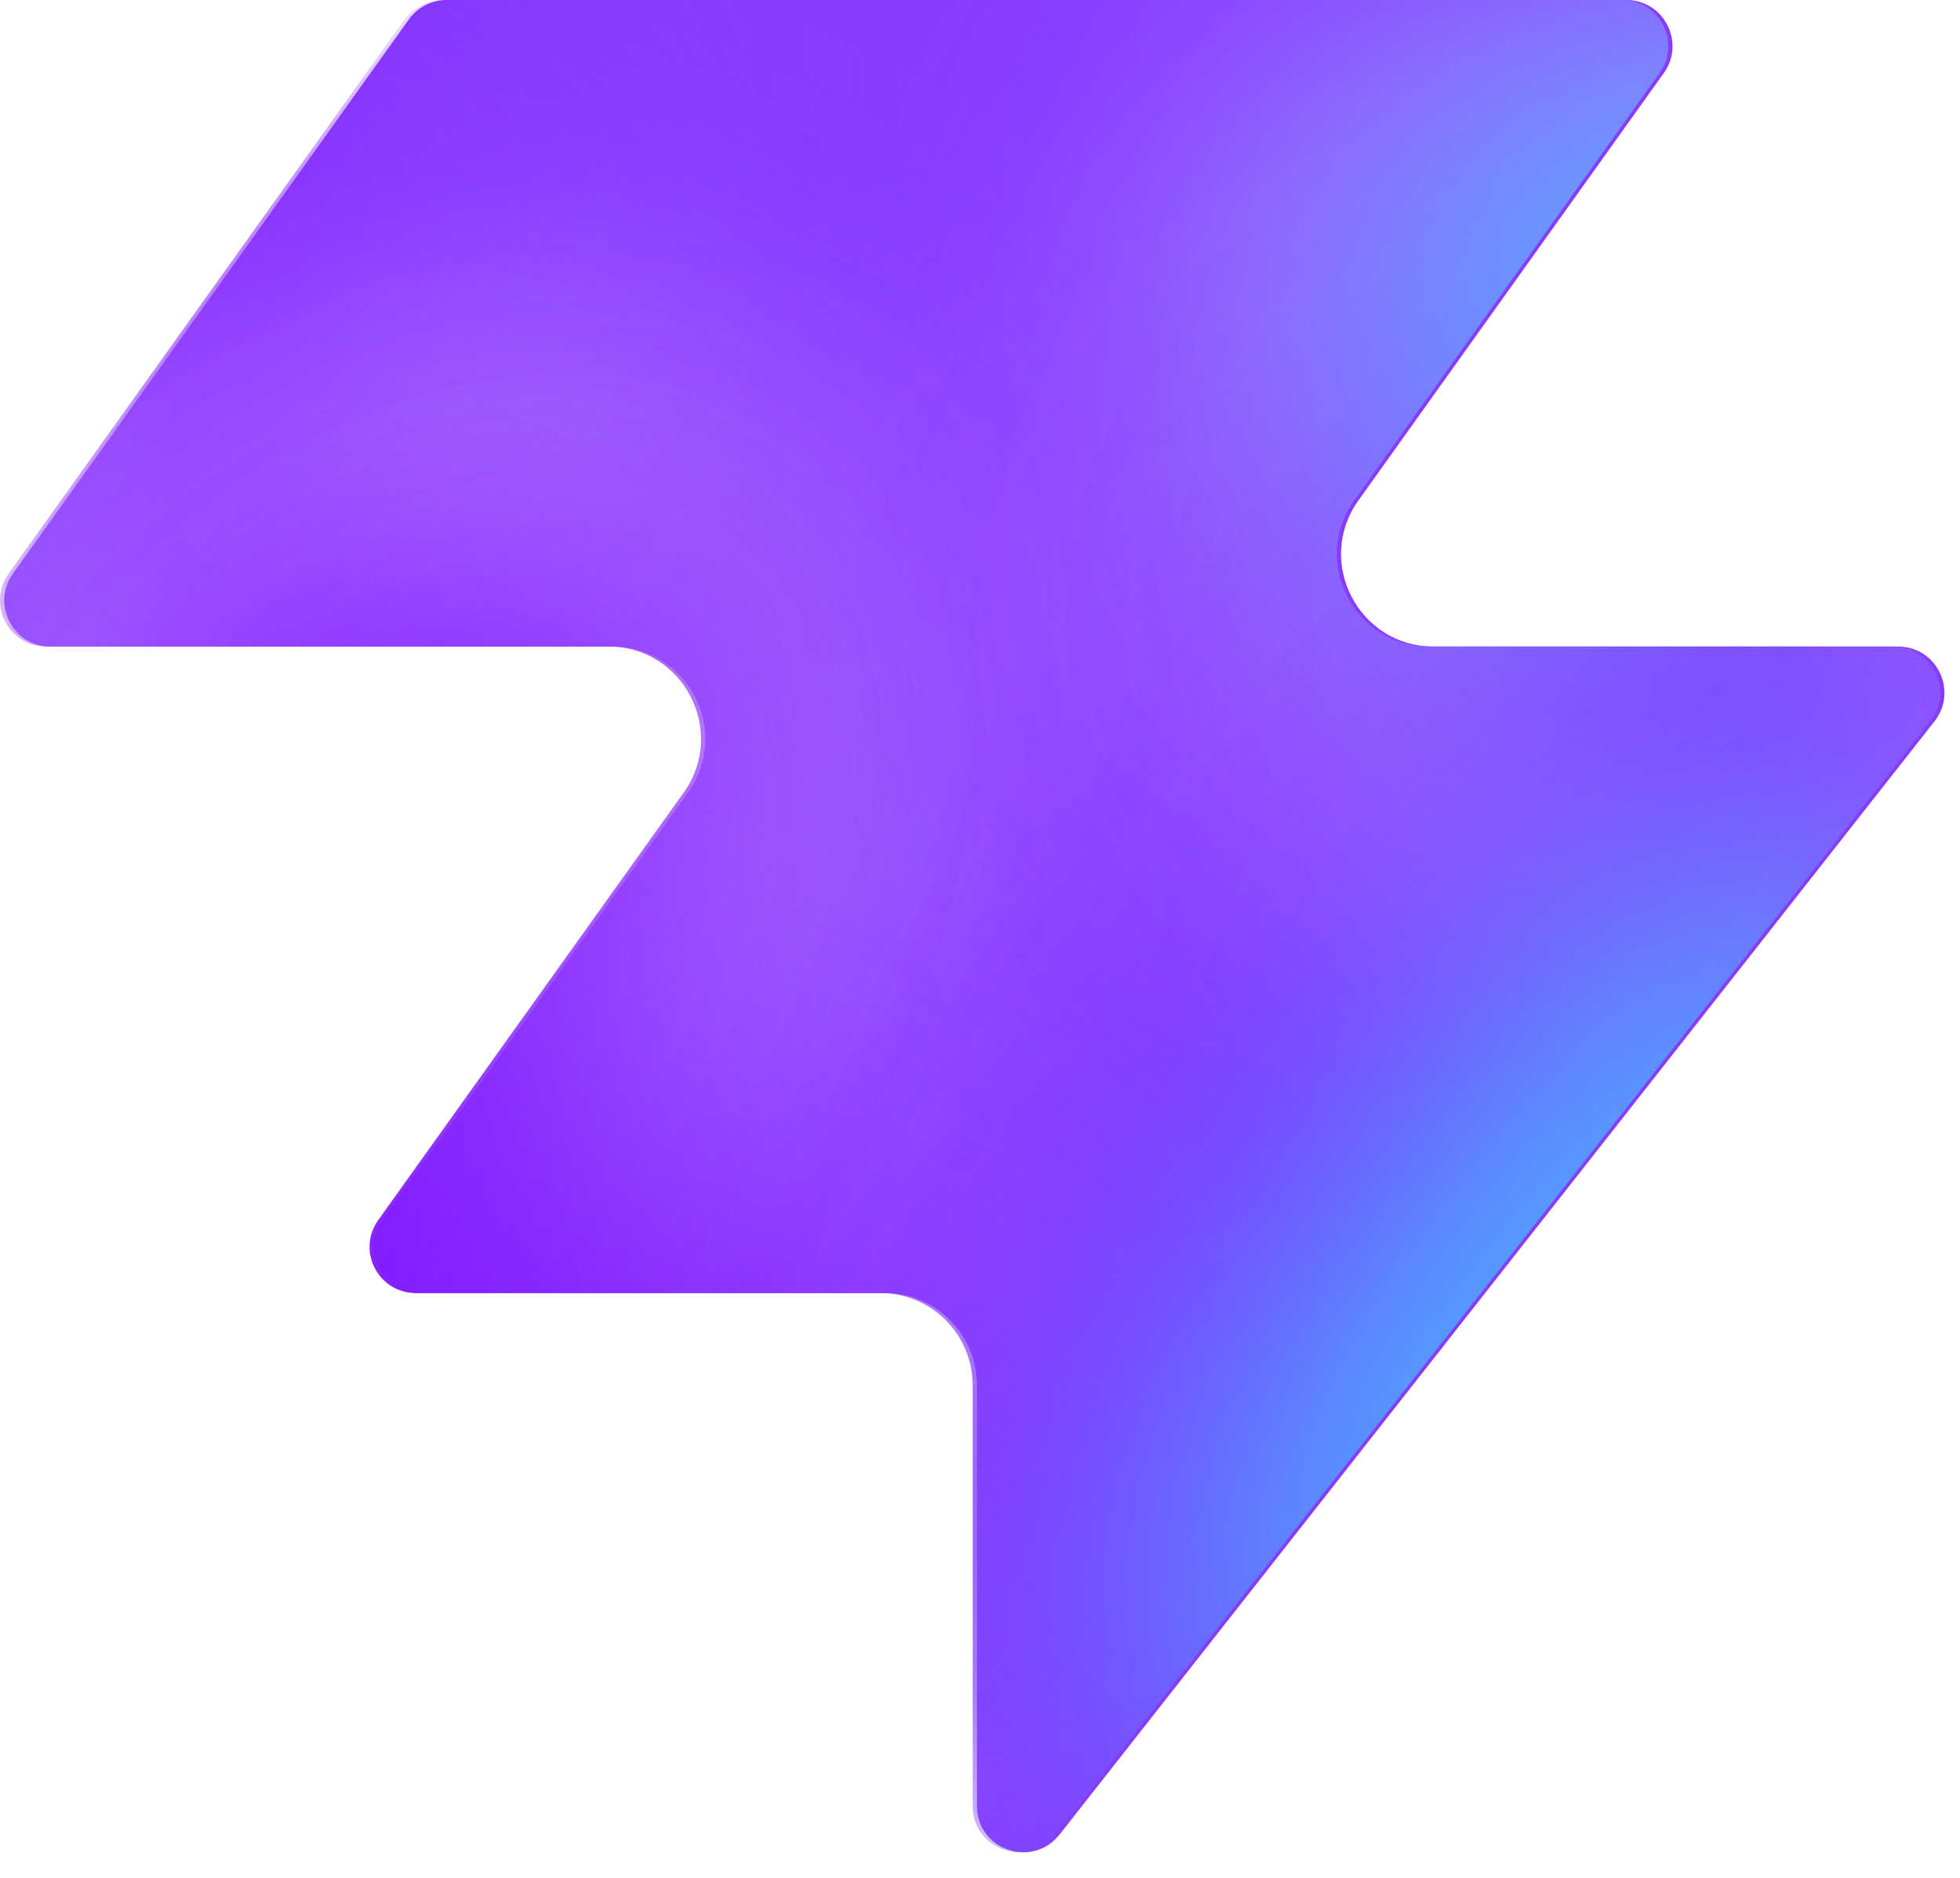
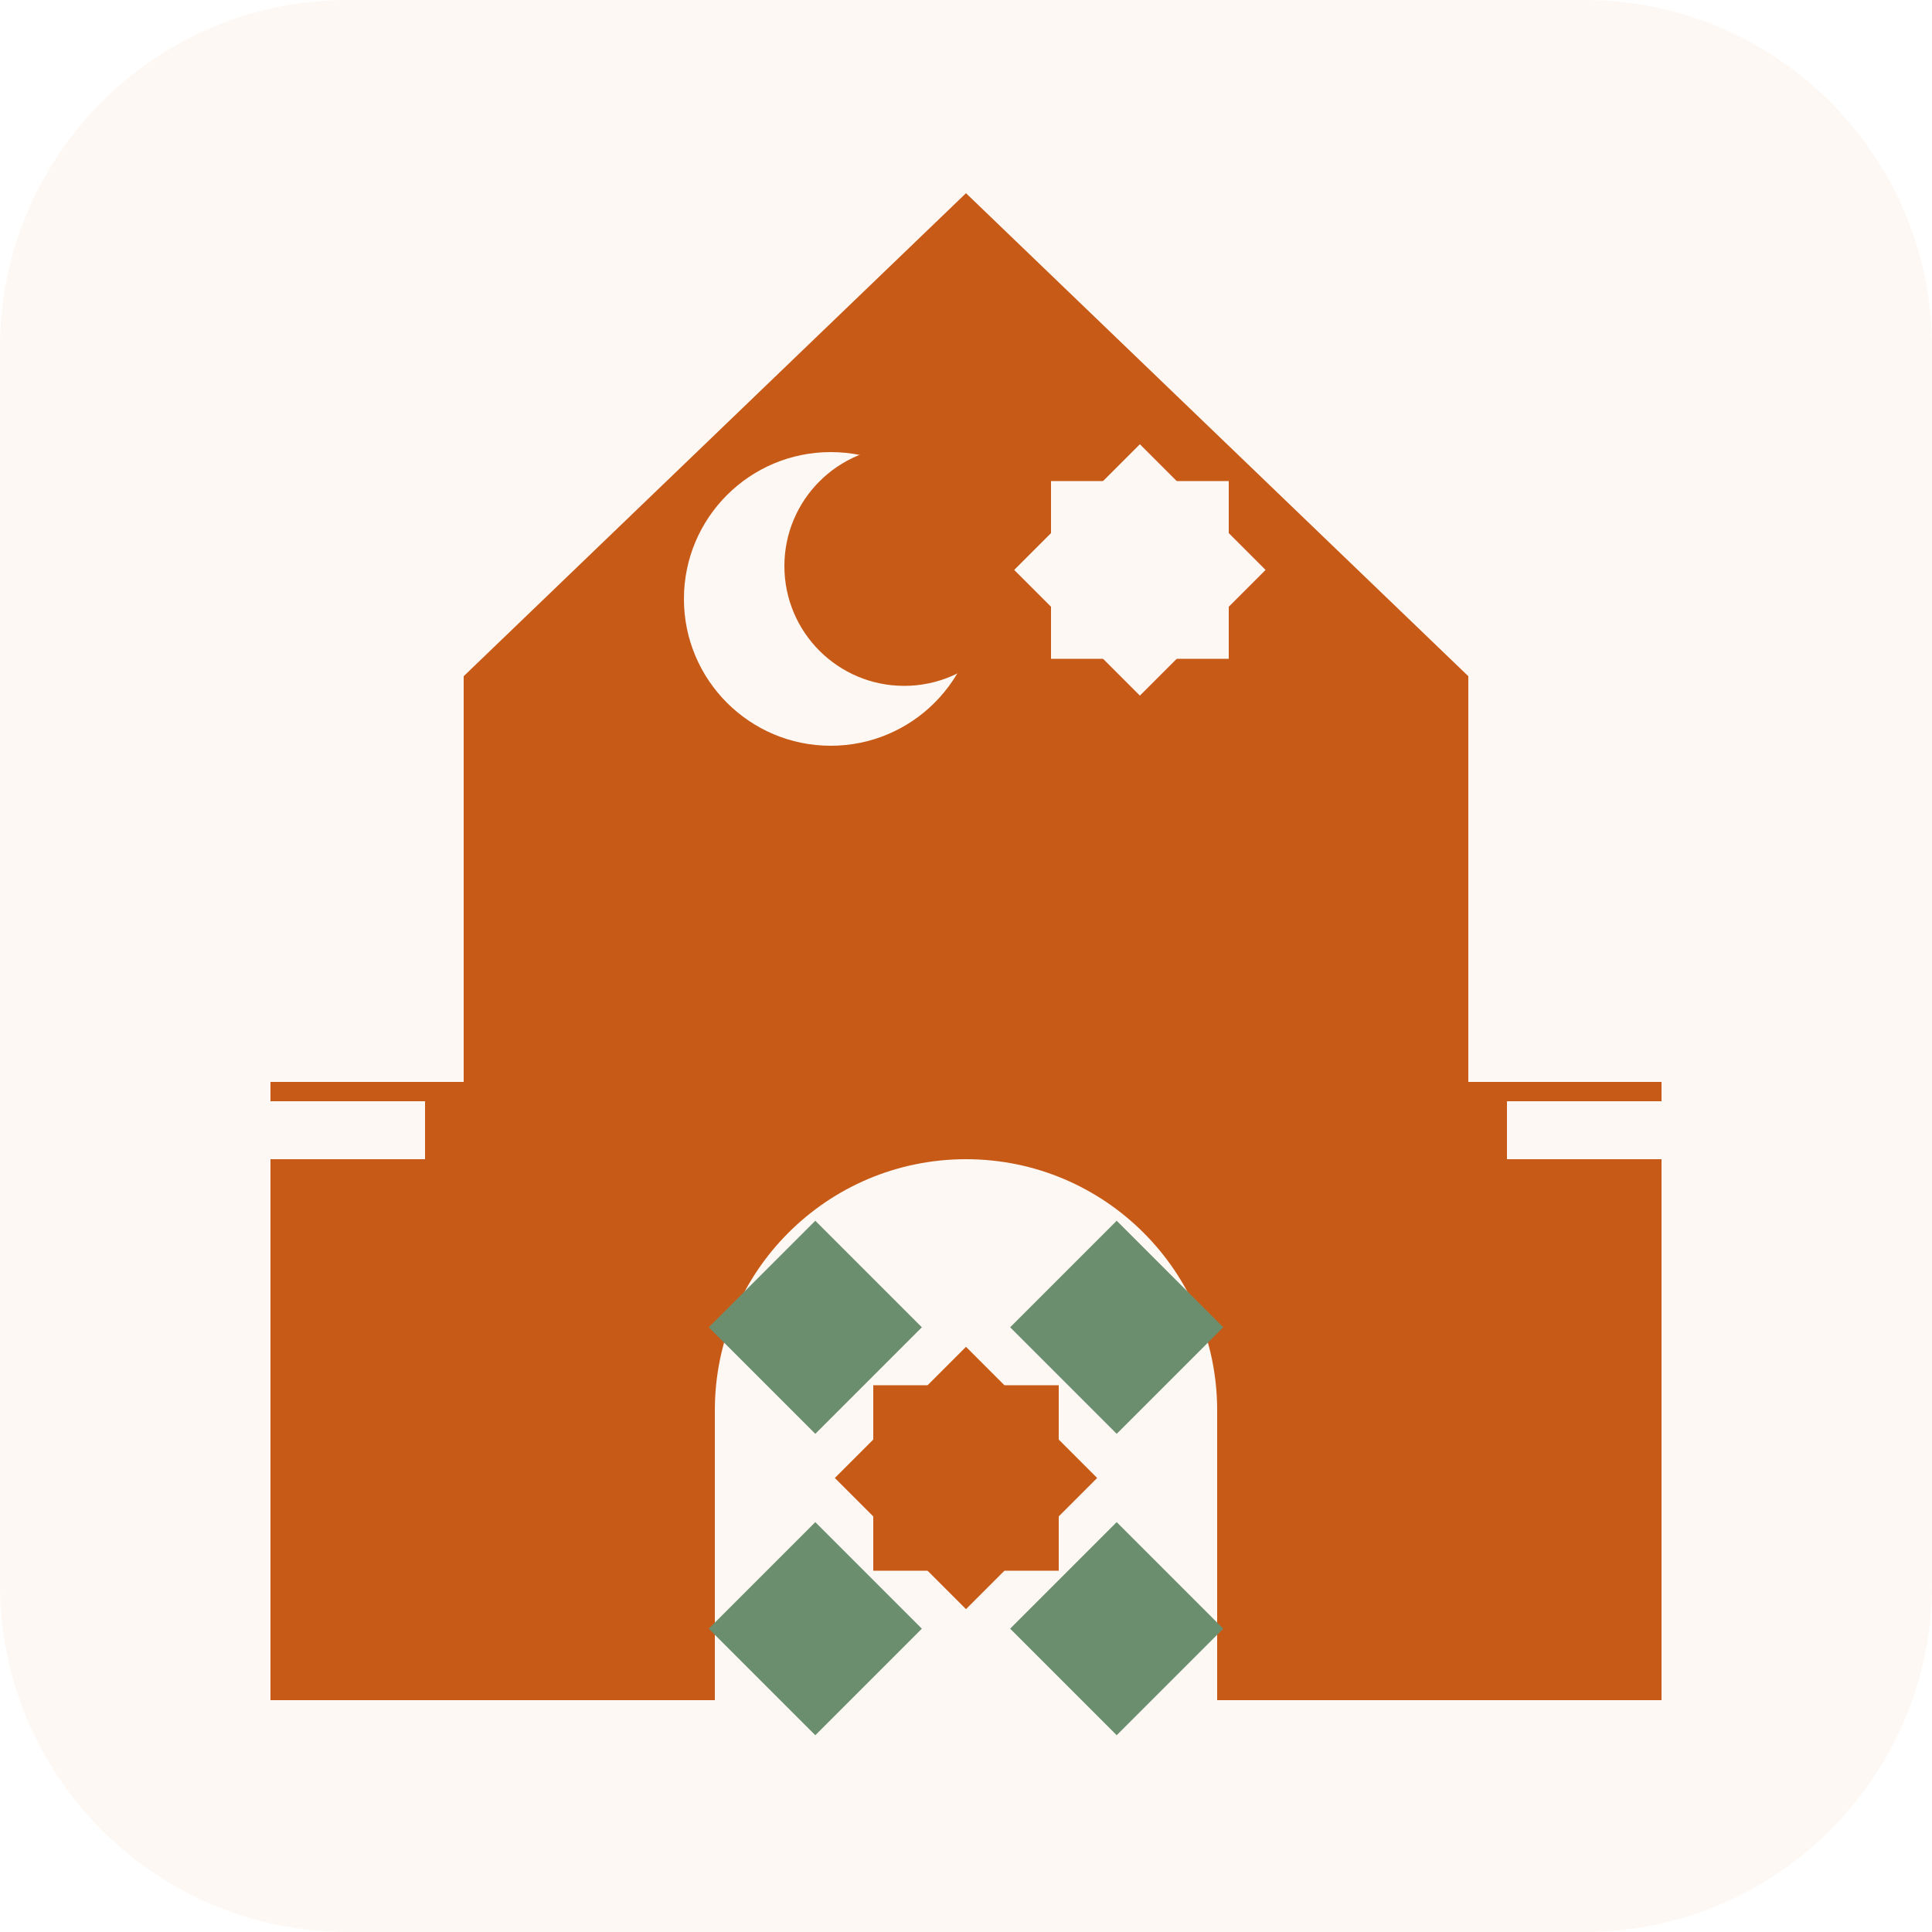
- <svg xmlns="http://www.w3.org/2000/svg" width="48" height="46" fill="none" viewBox="0 0 48 46">
-   <path fill="#863bff" d="M25.946 44.938c-.664.845-2.021.375-2.021-.698V33.937a2.26 2.26 0 0 0-2.262-2.262H10.287c-.92 0-1.456-1.04-.92-1.788l7.48-10.471c1.07-1.497 0-3.578-1.842-3.578H1.237c-.92 0-1.456-1.04-.92-1.788L10.013.474c.214-.297.556-.474.92-.474h28.894c.92 0 1.456 1.04.92 1.788l-7.48 10.471c-1.07 1.498 0 3.579 1.842 3.579h11.377c.943 0 1.473 1.088.89 1.83L25.947 44.94z" style="fill:#863bff;fill:color(display-p3 .525 .23 1);fill-opacity:1" />
-   <mask id="a" width="48" height="46" x="0" y="0" maskUnits="userSpaceOnUse" style="mask-type:alpha">
-     <path fill="#000" d="M25.842 44.938c-.664.844-2.021.375-2.021-.698V33.937a2.26 2.26 0 0 0-2.262-2.262H10.183c-.92 0-1.456-1.04-.92-1.788l7.48-10.471c1.07-1.498 0-3.579-1.842-3.579H1.133c-.92 0-1.456-1.04-.92-1.787L9.91.473c.214-.297.556-.474.92-.474h28.894c.92 0 1.456 1.04.92 1.788l-7.48 10.471c-1.07 1.498 0 3.578 1.842 3.578h11.377c.943 0 1.473 1.088.89 1.832L25.843 44.94z" style="fill:#000;fill-opacity:1" />
-   </mask>
-   <g mask="url(#a)">
-     <g filter="url(#b)">
-       <ellipse cx="5.508" cy="14.704" fill="#ede6ff" rx="5.508" ry="14.704" style="fill:#ede6ff;fill:color(display-p3 .927 .903 1);fill-opacity:1" transform="matrix(.00324 1 1 -.00324 -4.47 31.516)" />
+ <svg xmlns="http://www.w3.org/2000/svg" viewBox="0 0 100 100">
+   <rect width="100" height="100" rx="18" fill="#FDF8F3" />
+   <g>
+     <path fill="#C85A17" d="M50 10 76 35v21h10v32H14V56h10V35L50 10Z" />
+     <rect x="14" y="57" width="8" height="3" fill="#FDF8F3" />
+     <rect x="78" y="57" width="8" height="3" fill="#FDF8F3" />
+     <circle cx="43" cy="31" r="7.6" fill="#FDF8F3" />
+     <circle cx="46.8" cy="29.3" r="6.2" fill="#C85A17" />
+     <g fill="#FDF8F3" transform="translate(59 29.5)">
+       <rect x="-4.6" y="-4.6" width="9.2" height="9.2" />
+       <rect x="-4.6" y="-4.6" width="9.2" height="9.2" transform="rotate(45)" />
    </g>
-     <g filter="url(#c)">
-       <ellipse cx="10.399" cy="29.851" fill="#ede6ff" rx="10.399" ry="29.851" style="fill:#ede6ff;fill:color(display-p3 .927 .903 1);fill-opacity:1" transform="matrix(.00324 1 1 -.00324 -39.328 7.883)" />
-     </g>
-     <g filter="url(#d)">
-       <ellipse cx="5.508" cy="30.487" fill="#7e14ff" rx="5.508" ry="30.487" style="fill:#7e14ff;fill:color(display-p3 .492 .077 1);fill-opacity:1" transform="rotate(89.814 -25.913 -14.639)scale(1 -1)" />
-     </g>
-     <g filter="url(#e)">
-       <ellipse cx="5.508" cy="30.599" fill="#7e14ff" rx="5.508" ry="30.599" style="fill:#7e14ff;fill:color(display-p3 .492 .077 1);fill-opacity:1" transform="rotate(89.814 -32.644 -3.334)scale(1 -1)" />
-     </g>
-     <g filter="url(#f)">
-       <ellipse cx="5.508" cy="30.599" fill="#7e14ff" rx="5.508" ry="30.599" style="fill:#7e14ff;fill:color(display-p3 .492 .077 1);fill-opacity:1" transform="matrix(.00324 1 1 -.00324 -34.34 30.47)" />
-     </g>
-     <g filter="url(#g)">
-       <ellipse cx="14.072" cy="22.078" fill="#ede6ff" rx="14.072" ry="22.078" style="fill:#ede6ff;fill:color(display-p3 .927 .903 1);fill-opacity:1" transform="rotate(93.35 24.506 48.493)scale(-1 1)" />
-     </g>
-     <g filter="url(#h)">
-       <ellipse cx="3.47" cy="21.501" fill="#7e14ff" rx="3.47" ry="21.501" style="fill:#7e14ff;fill:color(display-p3 .492 .077 1);fill-opacity:1" transform="rotate(89.009 28.708 47.59)scale(-1 1)" />
-     </g>
-     <g filter="url(#i)">
-       <ellipse cx="3.47" cy="21.501" fill="#7e14ff" rx="3.47" ry="21.501" style="fill:#7e14ff;fill:color(display-p3 .492 .077 1);fill-opacity:1" transform="rotate(89.009 28.708 47.59)scale(-1 1)" />
-     </g>
-     <g filter="url(#j)">
-       <ellipse cx=".387" cy="8.972" fill="#7e14ff" rx="4.407" ry="29.108" style="fill:#7e14ff;fill:color(display-p3 .492 .077 1);fill-opacity:1" transform="rotate(39.51 .387 8.972)" />
-     </g>
-     <g filter="url(#k)">
-       <ellipse cx="47.523" cy="-6.092" fill="#7e14ff" rx="4.407" ry="29.108" style="fill:#7e14ff;fill:color(display-p3 .492 .077 1);fill-opacity:1" transform="rotate(37.892 47.523 -6.092)" />
-     </g>
-     <g filter="url(#l)">
-       <ellipse cx="41.412" cy="6.333" fill="#47bfff" rx="5.971" ry="9.665" style="fill:#47bfff;fill:color(display-p3 .28 .748 1);fill-opacity:1" transform="rotate(37.892 41.412 6.333)" />
-     </g>
-     <g filter="url(#m)">
-       <ellipse cx="-1.879" cy="38.332" fill="#7e14ff" rx="4.407" ry="29.108" style="fill:#7e14ff;fill:color(display-p3 .492 .077 1);fill-opacity:1" transform="rotate(37.892 -1.88 38.332)" />
-     </g>
-     <g filter="url(#n)">
-       <ellipse cx="-1.879" cy="38.332" fill="#7e14ff" rx="4.407" ry="29.108" style="fill:#7e14ff;fill:color(display-p3 .492 .077 1);fill-opacity:1" transform="rotate(37.892 -1.88 38.332)" />
-     </g>
-     <g filter="url(#o)">
-       <ellipse cx="35.651" cy="29.907" fill="#7e14ff" rx="4.407" ry="29.108" style="fill:#7e14ff;fill:color(display-p3 .492 .077 1);fill-opacity:1" transform="rotate(37.892 35.651 29.907)" />
-     </g>
-     <g filter="url(#p)">
-       <ellipse cx="38.418" cy="32.4" fill="#47bfff" rx="5.971" ry="15.297" style="fill:#47bfff;fill:color(display-p3 .28 .748 1);fill-opacity:1" transform="rotate(37.892 38.418 32.4)" />
+     <path fill="#FDF8F3" d="M37 88V73a13 13 0 0 1 26 0v15Z" />
+     <g transform="translate(50 76.5)">
+       <g fill="#C85A17">
+         <rect x="-4.8" y="-4.8" width="9.6" height="9.6" />
+         <rect x="-4.8" y="-4.8" width="9.6" height="9.6" transform="rotate(45)" />
+       </g>
+       <g fill="#6B8E6F">
+         <rect x="-3.9" y="-3.9" width="7.8" height="7.8" transform="translate(-7.8 -7.8) rotate(45)" />
+         <rect x="-3.9" y="-3.9" width="7.8" height="7.8" transform="translate(7.8 -7.8) rotate(45)" />
+         <rect x="-3.9" y="-3.9" width="7.8" height="7.8" transform="translate(-7.8 7.8) rotate(45)" />
+         <rect x="-3.9" y="-3.9" width="7.8" height="7.8" transform="translate(7.8 7.8) rotate(45)" />
+       </g>
    </g>
  </g>
-   <defs>
-     <filter id="b" width="60.045" height="41.654" x="-19.77" y="16.149" color-interpolation-filters="sRGB" filterUnits="userSpaceOnUse">
-       <feFlood flood-opacity="0" result="BackgroundImageFix" />
-       <feBlend in="SourceGraphic" in2="BackgroundImageFix" result="shape" />
-       <feGaussianBlur result="effect1_foregroundBlur_2002_17158" stdDeviation="7.659" />
-     </filter>
-     <filter id="c" width="90.34" height="51.437" x="-54.613" y="-7.533" color-interpolation-filters="sRGB" filterUnits="userSpaceOnUse">
-       <feFlood flood-opacity="0" result="BackgroundImageFix" />
-       <feBlend in="SourceGraphic" in2="BackgroundImageFix" result="shape" />
-       <feGaussianBlur result="effect1_foregroundBlur_2002_17158" stdDeviation="7.659" />
-     </filter>
-     <filter id="d" width="79.355" height="29.4" x="-49.64" y="2.03" color-interpolation-filters="sRGB" filterUnits="userSpaceOnUse">
-       <feFlood flood-opacity="0" result="BackgroundImageFix" />
-       <feBlend in="SourceGraphic" in2="BackgroundImageFix" result="shape" />
-       <feGaussianBlur result="effect1_foregroundBlur_2002_17158" stdDeviation="4.596" />
-     </filter>
-     <filter id="e" width="79.579" height="29.4" x="-45.045" y="20.029" color-interpolation-filters="sRGB" filterUnits="userSpaceOnUse">
-       <feFlood flood-opacity="0" result="BackgroundImageFix" />
-       <feBlend in="SourceGraphic" in2="BackgroundImageFix" result="shape" />
-       <feGaussianBlur result="effect1_foregroundBlur_2002_17158" stdDeviation="4.596" />
-     </filter>
-     <filter id="f" width="79.579" height="29.4" x="-43.513" y="21.178" color-interpolation-filters="sRGB" filterUnits="userSpaceOnUse">
-       <feFlood flood-opacity="0" result="BackgroundImageFix" />
-       <feBlend in="SourceGraphic" in2="BackgroundImageFix" result="shape" />
-       <feGaussianBlur result="effect1_foregroundBlur_2002_17158" stdDeviation="4.596" />
-     </filter>
-     <filter id="g" width="74.749" height="58.852" x="15.756" y="-17.901" color-interpolation-filters="sRGB" filterUnits="userSpaceOnUse">
-       <feFlood flood-opacity="0" result="BackgroundImageFix" />
-       <feBlend in="SourceGraphic" in2="BackgroundImageFix" result="shape" />
-       <feGaussianBlur result="effect1_foregroundBlur_2002_17158" stdDeviation="7.659" />
-     </filter>
-     <filter id="h" width="61.377" height="25.362" x="23.548" y="2.284" color-interpolation-filters="sRGB" filterUnits="userSpaceOnUse">
-       <feFlood flood-opacity="0" result="BackgroundImageFix" />
-       <feBlend in="SourceGraphic" in2="BackgroundImageFix" result="shape" />
-       <feGaussianBlur result="effect1_foregroundBlur_2002_17158" stdDeviation="4.596" />
-     </filter>
-     <filter id="i" width="61.377" height="25.362" x="23.548" y="2.284" color-interpolation-filters="sRGB" filterUnits="userSpaceOnUse">
-       <feFlood flood-opacity="0" result="BackgroundImageFix" />
-       <feBlend in="SourceGraphic" in2="BackgroundImageFix" result="shape" />
-       <feGaussianBlur result="effect1_foregroundBlur_2002_17158" stdDeviation="4.596" />
-     </filter>
-     <filter id="j" width="56.045" height="63.649" x="-27.636" y="-22.853" color-interpolation-filters="sRGB" filterUnits="userSpaceOnUse">
-       <feFlood flood-opacity="0" result="BackgroundImageFix" />
-       <feBlend in="SourceGraphic" in2="BackgroundImageFix" result="shape" />
-       <feGaussianBlur result="effect1_foregroundBlur_2002_17158" stdDeviation="4.596" />
-     </filter>
-     <filter id="k" width="54.814" height="64.646" x="20.116" y="-38.415" color-interpolation-filters="sRGB" filterUnits="userSpaceOnUse">
-       <feFlood flood-opacity="0" result="BackgroundImageFix" />
-       <feBlend in="SourceGraphic" in2="BackgroundImageFix" result="shape" />
-       <feGaussianBlur result="effect1_foregroundBlur_2002_17158" stdDeviation="4.596" />
-     </filter>
-     <filter id="l" width="33.541" height="35.313" x="24.641" y="-11.323" color-interpolation-filters="sRGB" filterUnits="userSpaceOnUse">
-       <feFlood flood-opacity="0" result="BackgroundImageFix" />
-       <feBlend in="SourceGraphic" in2="BackgroundImageFix" result="shape" />
-       <feGaussianBlur result="effect1_foregroundBlur_2002_17158" stdDeviation="4.596" />
-     </filter>
-     <filter id="m" width="54.814" height="64.646" x="-29.286" y="6.009" color-interpolation-filters="sRGB" filterUnits="userSpaceOnUse">
-       <feFlood flood-opacity="0" result="BackgroundImageFix" />
-       <feBlend in="SourceGraphic" in2="BackgroundImageFix" result="shape" />
-       <feGaussianBlur result="effect1_foregroundBlur_2002_17158" stdDeviation="4.596" />
-     </filter>
-     <filter id="n" width="54.814" height="64.646" x="-29.286" y="6.009" color-interpolation-filters="sRGB" filterUnits="userSpaceOnUse">
-       <feFlood flood-opacity="0" result="BackgroundImageFix" />
-       <feBlend in="SourceGraphic" in2="BackgroundImageFix" result="shape" />
-       <feGaussianBlur result="effect1_foregroundBlur_2002_17158" stdDeviation="4.596" />
-     </filter>
-     <filter id="o" width="54.814" height="64.646" x="8.244" y="-2.416" color-interpolation-filters="sRGB" filterUnits="userSpaceOnUse">
-       <feFlood flood-opacity="0" result="BackgroundImageFix" />
-       <feBlend in="SourceGraphic" in2="BackgroundImageFix" result="shape" />
-       <feGaussianBlur result="effect1_foregroundBlur_2002_17158" stdDeviation="4.596" />
-     </filter>
-     <filter id="p" width="39.409" height="43.623" x="18.713" y="10.588" color-interpolation-filters="sRGB" filterUnits="userSpaceOnUse">
-       <feFlood flood-opacity="0" result="BackgroundImageFix" />
-       <feBlend in="SourceGraphic" in2="BackgroundImageFix" result="shape" />
-       <feGaussianBlur result="effect1_foregroundBlur_2002_17158" stdDeviation="4.596" />
-     </filter>
-   </defs>
</svg>
